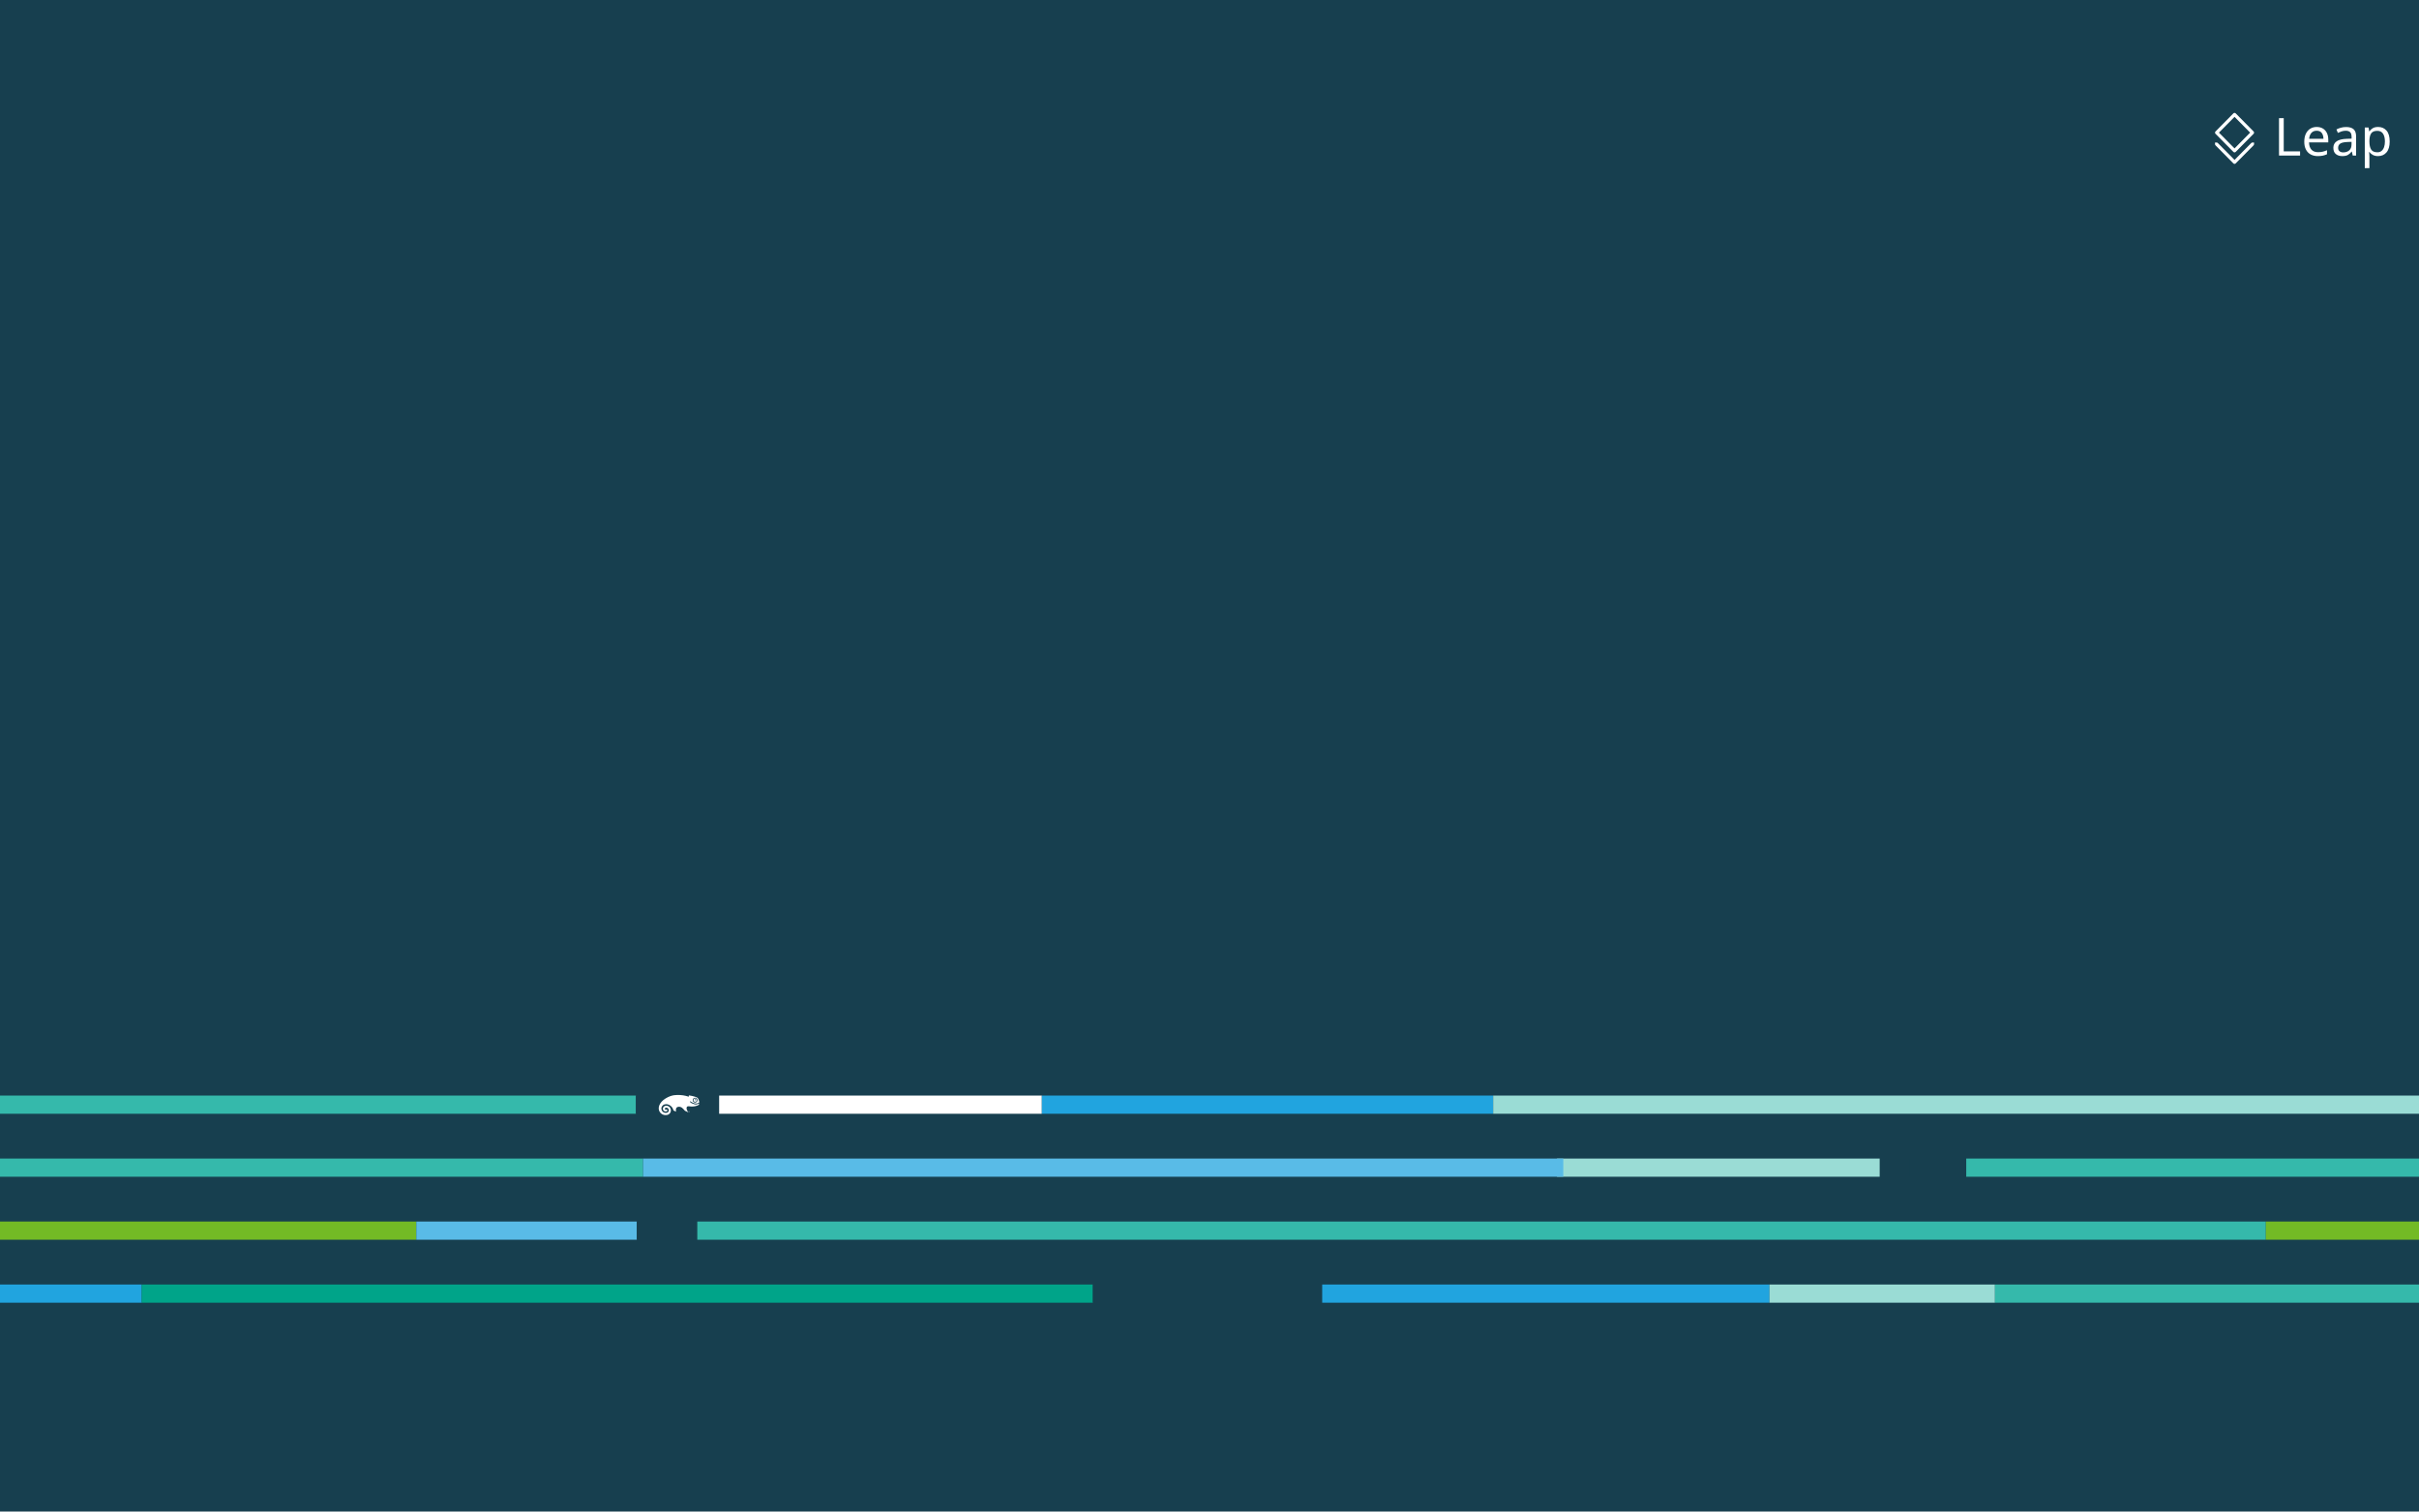
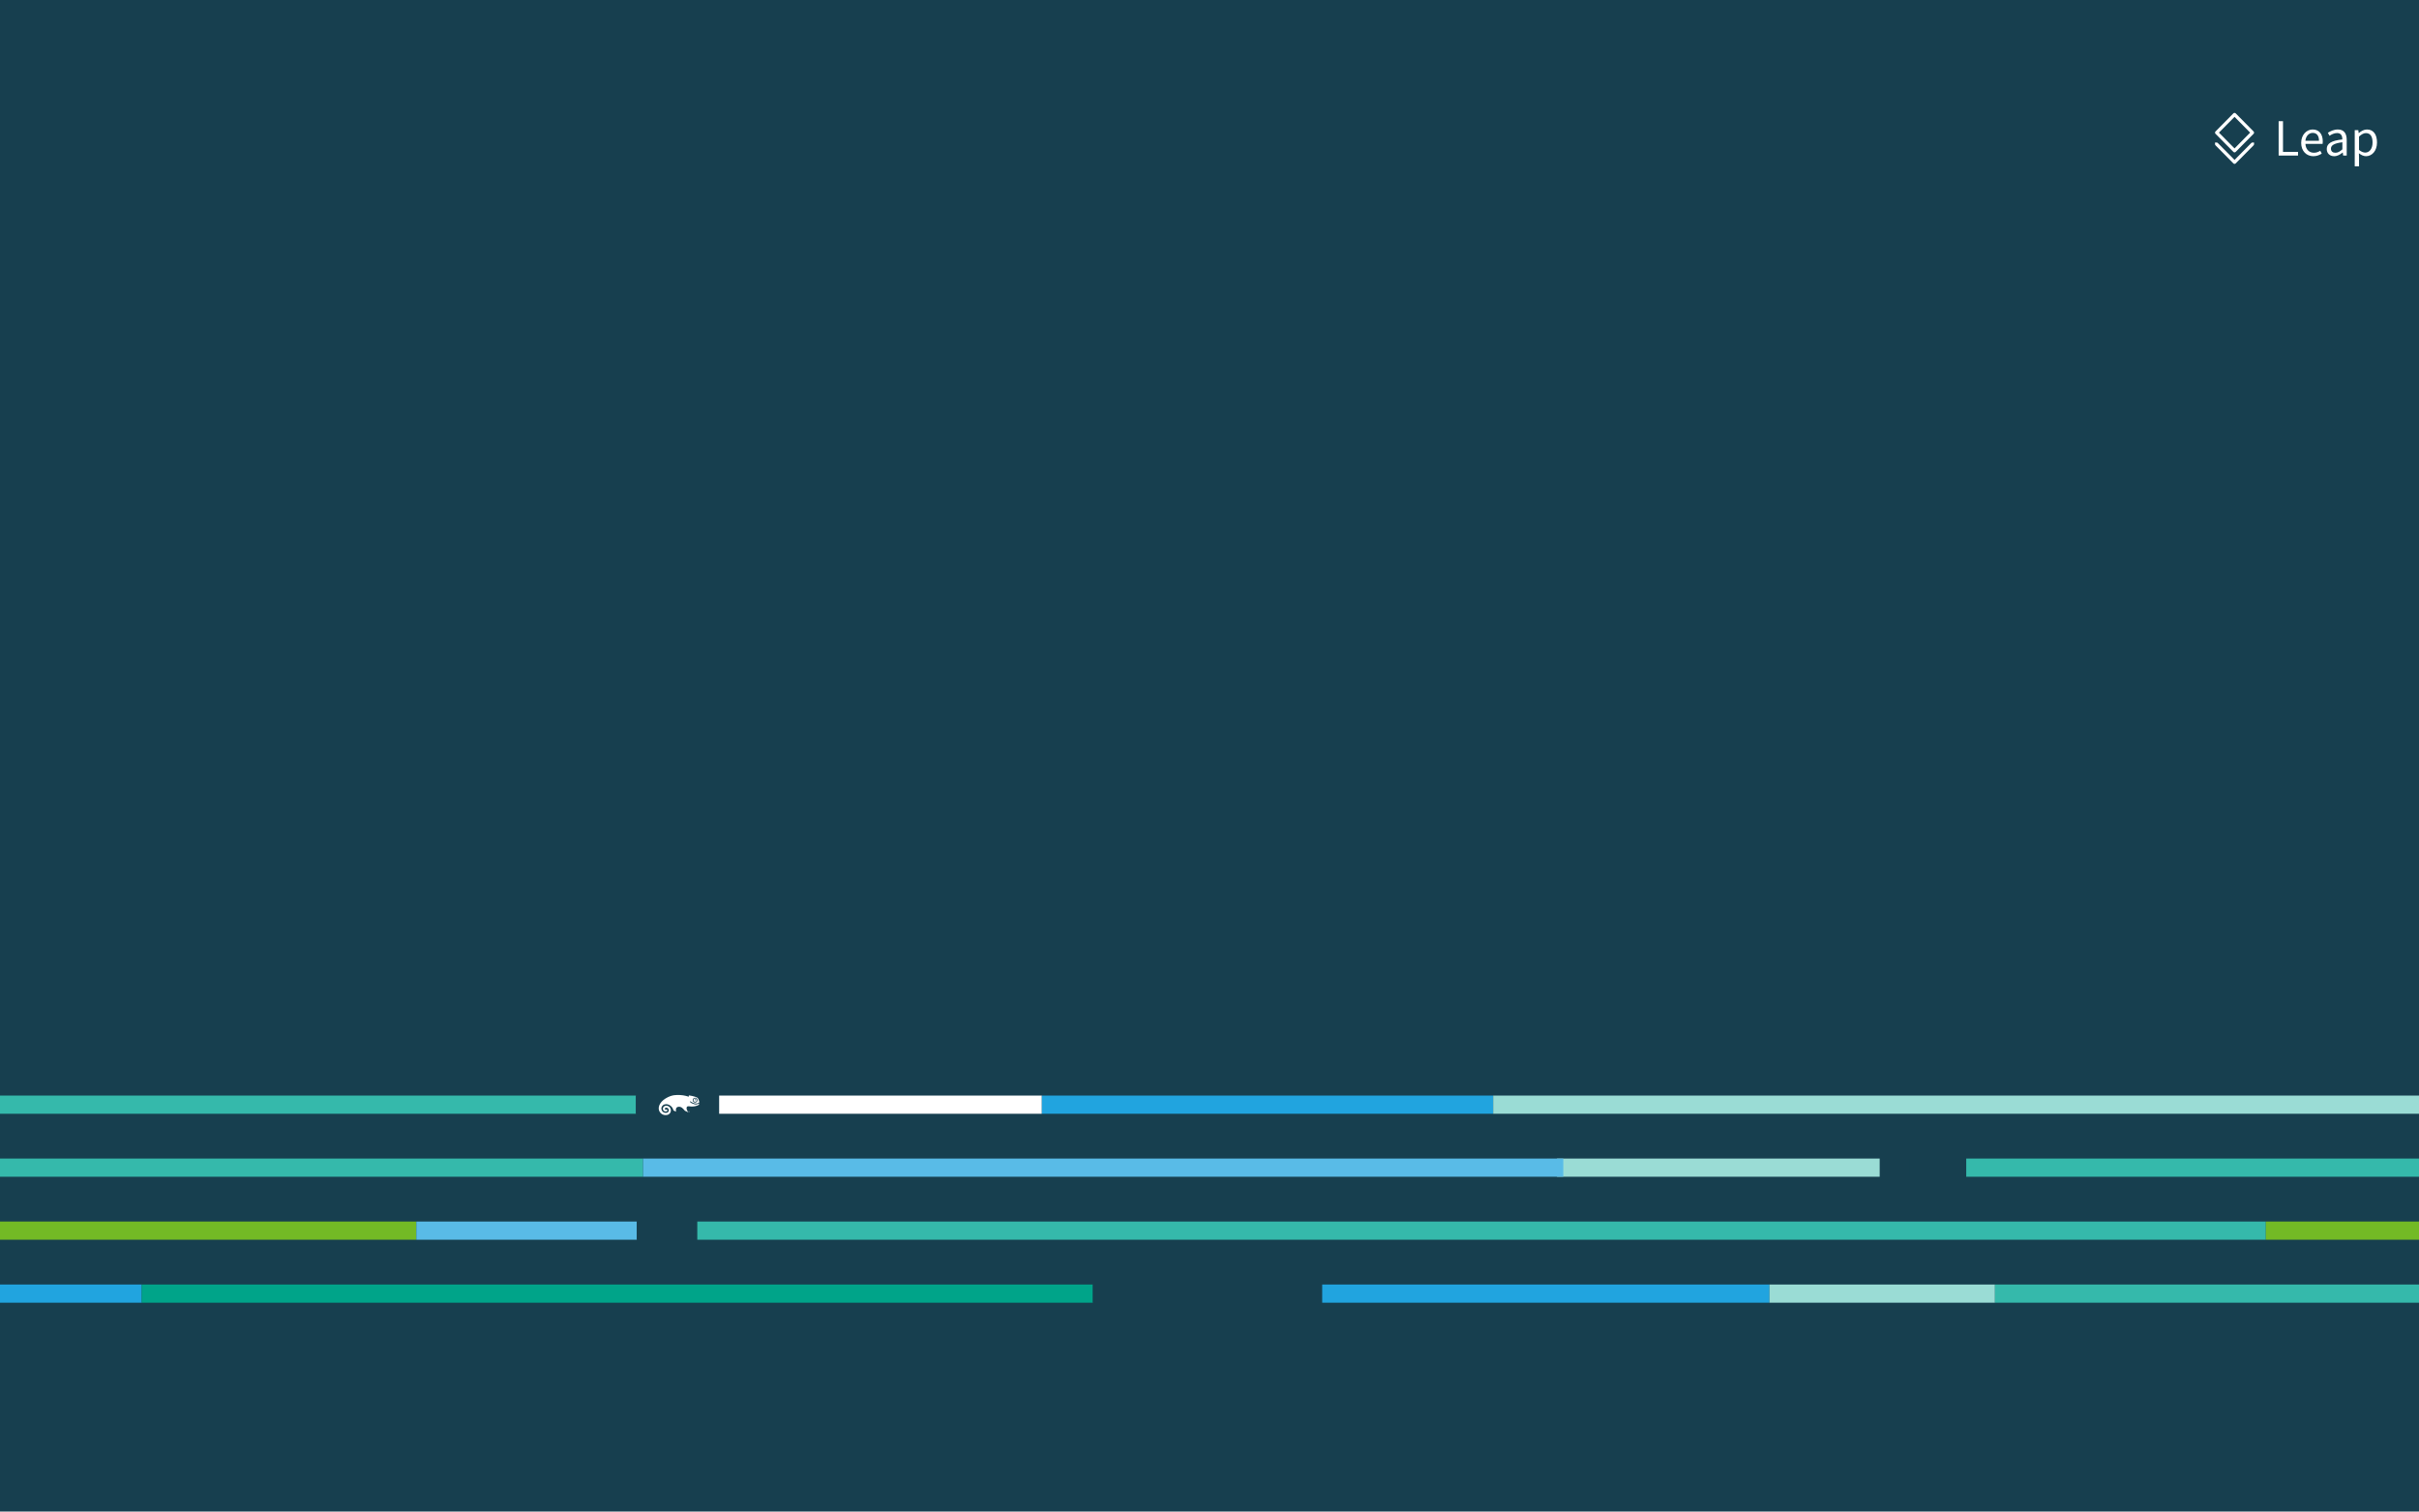
<svg xmlns="http://www.w3.org/2000/svg" width="5120" height="3200" viewBox="0 0 5120 3200" version="1.1" id="SVGRoot">
  <defs id="defs10" />
  <g id="layer1">
    <path id="rect25" style="fill:#173f4f;fill-opacity:1;stroke-width:2.811" d="M 4.6894531e-5,0 H 5120 V 3200 H 4.6894531e-5 Z" />
    <rect style="fill:#35b9ab;fill-opacity:1;stroke-width:2.703" id="rect859" width="1346.015" height="38.519" x="0" y="2319.415" />
    <rect style="fill:#173f4f;fill-opacity:1;stroke-width:3.633" id="rect865" width="176.086" height="38.519" x="1346.016" y="2319.415" />
    <rect style="fill:#ffffff;fill-opacity:1;stroke-width:6.374" id="rect869" width="683.002" height="38.519" x="1522.126" y="2319.415" />
    <rect style="fill:#21a4df;fill-opacity:1;stroke-width:5.824" id="rect873" width="955.135" height="38.519" x="2205.325" y="2319.415" />
    <rect style="fill:#9adcd5;fill-opacity:1;stroke-width:2.24" id="rect877" width="1959.539" height="38.519" x="3160.46" y="2319.415" />
    <rect style="fill:#35b9ab;fill-opacity:1;stroke-width:2.718" id="rect859-3" width="1361.196" height="38.519" x="0" y="2452.748" />
    <rect style="fill:#173f4f;fill-opacity:1;stroke-width:3.633" id="rect865-6" width="176.086" height="38.519" x="4041.196" y="2452.748" />
    <rect style="fill:#9adcd5;fill-opacity:1;stroke-width:6.374" id="rect869-7" width="683.002" height="38.519" x="3295.485" y="2452.748" />
    <rect style="fill:#35b9ab;fill-opacity:1;stroke-width:5.834" id="rect873-5" width="958.313" height="38.519" x="4161.687" y="2452.748" />
    <rect style="fill:#59bbe7;fill-opacity:1;stroke-width:2.233" id="rect877-3" width="1947.623" height="38.519" x="1361.196" y="2452.748" />
    <rect style="fill:#73ba25;fill-opacity:1;stroke-width:2.15" id="rect932" width="881.196" height="38.519" x="0" y="2586.081" />
    <rect style="fill:#59bbe7;fill-opacity:1;stroke-width:2.531" id="rect937" width="466.667" height="38.519" x="881.196" y="2586.081" />
    <rect style="fill:#173f4f;fill-opacity:1;stroke-width:2.573" id="rect957" width="128" height="38.519" x="1347.862" y="2586.081" />
    <rect style="fill:#35b9ab;fill-opacity:1;stroke-width:11.918" id="rect961" width="3320" height="38.519" x="1475.862" y="2586.081" />
    <rect style="fill:#73ba25;fill-opacity:1;stroke-width:2.83" id="rect965" width="324.138" height="38.519" x="4795.862" y="2586.081" />
    <rect style="fill:#21a4df;fill-opacity:1;stroke-width:2.558" id="rect976" width="300.018" height="38.519" x="0" y="2719.415" />
    <rect style="fill:#00a489;fill-opacity:1;stroke-width:2.257" id="rect980" width="2013.333" height="38.519" x="299.862" y="2719.415" />
    <rect style="fill:#173f4f;fill-opacity:1;stroke-width:2.508" id="rect984" width="485.333" height="38.519" x="2313.195" y="2719.415" />
    <rect style="fill:#21a4df;fill-opacity:1;stroke-width:1.852" id="rect992" width="946.667" height="38.519" x="2798.529" y="2719.415" />
    <rect style="fill:#9adcd5;fill-opacity:1;stroke-width:1.88" id="rect996" width="477.333" height="38.519" x="3745.195" y="2719.415" />
    <rect style="fill:#35b9ab;fill-opacity:1;stroke-width:2.631" id="rect998" width="897.471" height="38.519" x="4222.529" y="2719.415" />
    <g transform="matrix(0.2870299,0,0,0.2870299,1321.046,2191.213)" fill="#73ba25" id="g64" style="fill:#ffffff">
      <path id="Geeko" d="m 523.71,467.88 c -3.311,-0.119 -6.451,1.051 -8.85,3.301 -2.399,2.25 -3.815,5.298 -3.915,8.599 -0.23,6.821 5.111,12.559 11.916,12.81 3.309,0.1 6.465,-1.07 8.878,-3.32 2.41,-2.261 3.795,-5.311 3.901,-8.599 0.23,-6.819 -5.109,-12.549 -11.93,-12.791 z m 2.021,13.512 c -3.031,0 -5.479,-1.64 -5.479,-3.65 0,-2.029 2.448,-3.66 5.479,-3.66 3.031,0 5.486,1.631 5.486,3.66 0,2.01 -2.457,3.65 -5.486,3.65 z m 28.798,14.729 c 0.089,-0.069 0.295,-0.251 0.268,-0.419 -0.685,-4.279 -7.059,-25.029 -11.884,-30.019 -1.329,-1.359 -2.394,-2.699 -4.55,-3.96 -17.454,-10.171 -58.863,-16.309 -60.803,-16.59 0,0 -0.195,-0.041 -0.33,0.091 -0.105,0.102 -0.125,0.3 -0.125,0.3 0,0 -0.16,8.58 -0.184,9.539 -4.229,-1.421 -34.972,-11.351 -63.791,-12.351 -24.44,-0.859 -60.033,-4.02 -107.2,24.98 l -1.394,0.868 c -22.19,13.841 -37.51,30.91 -45.518,50.739 -2.512,6.24 -5.889,20.32 -2.541,33.569 1.442,5.791 4.13,11.61 7.756,16.819 8.194,11.77 21.944,19.58 36.749,20.899 20.904,1.87 36.733,-7.519 42.363,-25.099 3.871,-12.13 0,-29.928 -14.839,-39.007 -12.07,-7.391 -25.049,-5.711 -32.578,-0.73 -6.531,4.33 -10.23,11.06 -10.165,18.451 0.151,13.11 11.444,20.078 19.564,20.099 2.359,0 4.728,-0.41 7.399,-1.28 0.951,-0.289 1.845,-0.649 2.831,-1.259 l 0.309,-0.181 0.195,-0.13 -0.065,0.039 c 1.85,-1.261 2.964,-3.311 2.964,-5.511 0,-0.6 -0.084,-1.208 -0.256,-1.821 -0.959,-3.32 -4.239,-5.328 -7.638,-4.709 l -0.46,0.109 -0.621,0.189 -0.901,0.31 c -1.87,0.46 -3.269,0.5 -3.569,0.51 -0.951,-0.061 -5.625,-1.461 -5.625,-6.58 v -0.07 c 0,-1.88 0.754,-3.199 1.17,-3.92 1.454,-2.28 5.435,-4.518 10.814,-4.05 7.059,0.61 12.149,4.23 15.52,11.06 3.129,6.349 2.31,14.159 -2.11,19.88 -4.39,5.668 -12.205,8.078 -22.598,6.959 -10.481,-1.159 -19.34,-7.191 -24.303,-16.579 -4.856,-9.178 -5.121,-20.059 -0.686,-28.418 10.609,-20.029 30.649,-19.82 41.637,-17.921 16.26,2.82 34.758,17.819 41.319,35.138 1.059,2.761 1.599,4.949 2.071,6.95 l 0.709,2.99 18.37,8.969 c 0.395,0.193 0.528,0.258 0.686,0.14 0.189,-0.141 0.081,-0.53 0.081,-0.53 -0.114,-0.41 -0.381,-0.789 -0.805,-5.93 -0.349,-4.562 -1.059,-17.051 5.228,-23.24 2.441,-2.419 6.161,-4.578 9.099,-5.269 12.04,-2.941 26.159,-0.912 39.507,14.539 6.91,7.98 10.279,11.619 11.97,13.249 0,0 0.385,0.363 0.589,0.531 0.223,0.183 0.369,0.338 0.695,0.519 0.558,0.31 22.954,10.621 22.954,10.621 0,0 0.265,0.132 0.461,-0.11 0.194,-0.24 0.01,-0.479 0.01,-0.479 -0.149,-0.17 -14.199,-18.328 -11.698,-33.279 1.97,-11.909 11.447,-10.83 24.558,-9.35 4.279,0.5 9.152,1.059 14.196,1.172 14.084,0.089 29.254,-2.511 38.604,-6.601 6.049,-2.629 9.909,-4.379 12.328,-6.579 0.87,-0.721 1.321,-1.891 1.791,-3.15 l 0.33,-0.831 c 0.391,-1.021 0.966,-3.171 1.219,-4.35 0.102,-0.519 0.221,-1.027 -0.209,-1.359 -0.393,-0.303 -1.294,0.24 -1.294,0.24 -4.106,2.471 -14.369,7.151 -23.965,7.35 -11.914,0.24 -36.054,-12.061 -38.555,-13.36 -1.674,-3.986 -3.346,-7.972 -5.044,-11.948 17.27,11.379 31.594,17.668 42.559,18.638 12.207,1.087 21.723,-5.572 25.853,-8.343 0.541,-0.359 1.08,-0.762 1.576,-1.149 z m -48.992,-16.369 c 0.175,-4.73 2.155,-9.12 5.614,-12.34 3.46,-3.231 7.975,-4.9 12.708,-4.749 9.76,0.349 17.43,8.589 17.095,18.338 -0.184,4.73 -2.164,9.12 -5.614,12.33 -3.46,3.25 -7.964,4.92 -12.719,4.76 -9.75,-0.36 -17.411,-8.58 -17.084,-18.338 z" clip-rule="evenodd" fill-rule="evenodd" style="fill:#ffffff" />
      <g transform="matrix(1.7539,0,0,1.7539,-692,-166.47)" id="g62" style="fill:#ffffff">
        <path d="m 667.46,415.23 c 1.218,0 2.188,0.99 2.188,2.229 0,1.257 -0.971,2.237 -2.198,2.237 -1.218,0 -2.208,-0.98 -2.208,-2.237 0,-1.238 0.99,-2.229 2.208,-2.229 z m -0.01,0.346 c -0.98,0 -1.782,0.842 -1.782,1.882 0,1.06 0.802,1.891 1.792,1.891 0.99,0.011 1.782,-0.831 1.782,-1.881 0,-1.05 -0.792,-1.892 -1.782,-1.892 z m -0.416,3.179 h -0.396 v -2.485 c 0.208,-0.03 0.406,-0.06 0.703,-0.06 0.377,0 0.624,0.079 0.772,0.188 0.149,0.108 0.229,0.276 0.229,0.515 0,0.326 -0.218,0.524 -0.485,0.604 v 0.021 c 0.218,0.039 0.366,0.237 0.416,0.604 0.06,0.387 0.118,0.535 0.158,0.614 h -0.416 c -0.06,-0.079 -0.119,-0.307 -0.168,-0.634 -0.06,-0.316 -0.218,-0.436 -0.535,-0.436 h -0.277 v 1.069 z m 0,-1.377 h 0.287 c 0.327,0 0.604,-0.118 0.604,-0.426 0,-0.218 -0.158,-0.436 -0.604,-0.436 -0.129,0 -0.218,0.01 -0.287,0.021 z" fill="#73ba25" id="path60" style="fill:#ffffff" />
      </g>
    </g>
    <path d="m 4729.415,239 a 3.444,3.484 0 0 0 -2.272,1.004 l -37.882,38.321 a 3.444,3.484 0 0 0 0,4.926 l 37.882,38.321 a 3.444,3.484 0 0 0 4.869,0 l 37.882,-38.321 a 3.444,3.484 0 0 0 0,-4.926 l -37.882,-38.321 a 3.444,3.484 0 0 0 -2.596,-1.004 z m 0.16,8.396 33.013,33.395 -33.013,33.395 -33.011,-33.395 z m -41.324,54.295 v 3.484 a 3.444,3.484 0 0 0 1.012,2.463 l 37.882,38.321 a 3.444,3.484 0 0 0 4.869,0 l 37.881,-38.321 a 3.444,3.484 0 0 0 1.012,-2.463 3.444,3.484 0 0 0 0,-0.157 v -3.321 h -3.444 a 3.444,3.484 0 0 0 -2.434,1.025 l -35.447,35.858 -35.446,-35.858 a 3.444,3.484 0 0 0 -2.434,-1.004 v -0.006 z" color="#000000" color-rendering="auto" dominant-baseline="auto" fill="#fbc75d" image-rendering="auto" shape-rendering="auto" solid-color="#000000" stop-color="#000000" style="font-variant-ligatures:normal;font-variant-position:normal;font-variant-caps:normal;font-variant-numeric:normal;font-variant-alternates:normal;font-variant-east-asian:normal;font-feature-settings:normal;font-variation-settings:normal;text-indent:0;text-decoration:none;text-decoration-line:none;text-decoration-style:solid;text-decoration-color:#000000;text-transform:none;text-orientation:mixed;white-space:normal;shape-padding:0;shape-margin:0;inline-size:0;isolation:auto;mix-blend-mode:normal;fill:#ffffff;stroke-width:0.462" id="path64-3" />
-     <text xml:space="preserve" style="font-style:normal;font-weight:normal;font-size:110.915px;line-height:1.25;font-family:sans-serif;fill:#ffffff;fill-opacity:1;stroke:none;stroke-width:2.773;" x="4812.946" y="329.357" id="text323-6">
-       <tspan id="tspan321-7" x="4812.946" y="329.357" style="font-style:normal;font-variant:normal;font-weight:normal;font-stretch:normal;font-family:'Source Sans Pro';-inkscape-font-specification:'Source Sans Pro';fill:#ffffff;stroke-width:2.773;">Leap</tspan>
-     </text>
+     <g aria-label="Leap" id="text323-6" style="font-style:normal;font-weight:normal;font-size:110.915px;line-height:1.25;font-family:sans-serif;fill:#ffffff;fill-opacity:1;stroke:none;stroke-width:2.773">
+       <path id="path5308" style="font-style:normal;font-variant:normal;font-weight:normal;font-stretch:normal;font-family:'Source Sans Pro';-inkscape-font-specification:'Source Sans Pro';fill:#ffffff;stroke-width:2.773" d="M 4822.928 256.598 L 4822.928 329.357 L 4863.967 329.357 L 4863.967 321.482 L 4832.135 321.482 L 4832.135 256.598 L 4822.928 256.598 z M 4894.801 274.121 C 4882.489 274.121 4870.623 284.88 4870.623 302.516 C 4870.623 320.151 4882.046 330.688 4896.465 330.688 C 4903.785 330.688 4909.552 328.137 4914.211 325.143 L 4910.996 319.152 C 4907.003 321.703 4902.676 323.367 4897.574 323.367 C 4887.259 323.367 4880.271 316.047 4879.605 304.623 L 4915.986 304.623 C 4916.208 303.292 4916.318 301.296 4916.318 299.41 C 4916.318 283.993 4908.554 274.121 4894.801 274.121 z M 4948.264 274.121 C 4939.612 274.121 4932.069 277.893 4927.078 281.109 L 4930.627 287.432 C 4934.842 284.548 4940.498 281.664 4946.709 281.664 C 4955.582 281.664 4957.801 288.319 4957.801 295.195 C 4934.841 297.746 4924.748 303.626 4924.748 315.383 C 4924.748 325.032 4931.514 330.688 4940.498 330.688 C 4947.264 330.688 4953.253 327.139 4958.355 322.924 L 4958.69 322.924 L 4959.465 329.357 L 4967.008 329.357 L 4967.008 296.305 C 4967.008 282.884 4961.463 274.121 4948.264 274.121 z M 5009.82 274.121 C 5003.498 274.121 4997.509 277.56 4992.629 281.664 L 4992.297 281.664 L 4991.52 275.453 L 4983.977 275.453 L 4983.977 352.096 L 4993.072 352.096 L 4993.072 333.904 L 4992.85 324.477 C 4997.841 328.359 5002.833 330.688 5007.824 330.688 C 5020.136 330.688 5031.115 319.93 5031.115 301.629 C 5031.115 284.881 5023.685 274.121 5009.82 274.121 z M 4895.023 281.332 C 4903.453 281.332 4908.334 287.21 4908.334 298.08 L 4879.496 298.08 C 4880.605 287.432 4887.481 281.332 4895.023 281.332 z M 5007.492 281.775 C 5017.696 281.775 5021.688 289.761 5021.688 301.629 C 5021.688 314.939 5015.145 323.035 5006.271 323.035 C 5002.722 323.035 4997.953 321.483 4993.072 317.379 L 4993.072 289.096 C 4998.396 284.326 5002.945 281.775 5007.492 281.775 z M 4957.801 301.186 L 4957.801 316.158 C 4952.588 320.817 4948.373 323.367 4943.16 323.367 C 4937.836 323.367 4933.621 320.817 4933.621 314.717 C 4933.621 307.84 4939.833 303.404 4957.801 301.186 z " />
+     </g>
  </g>
</svg>
